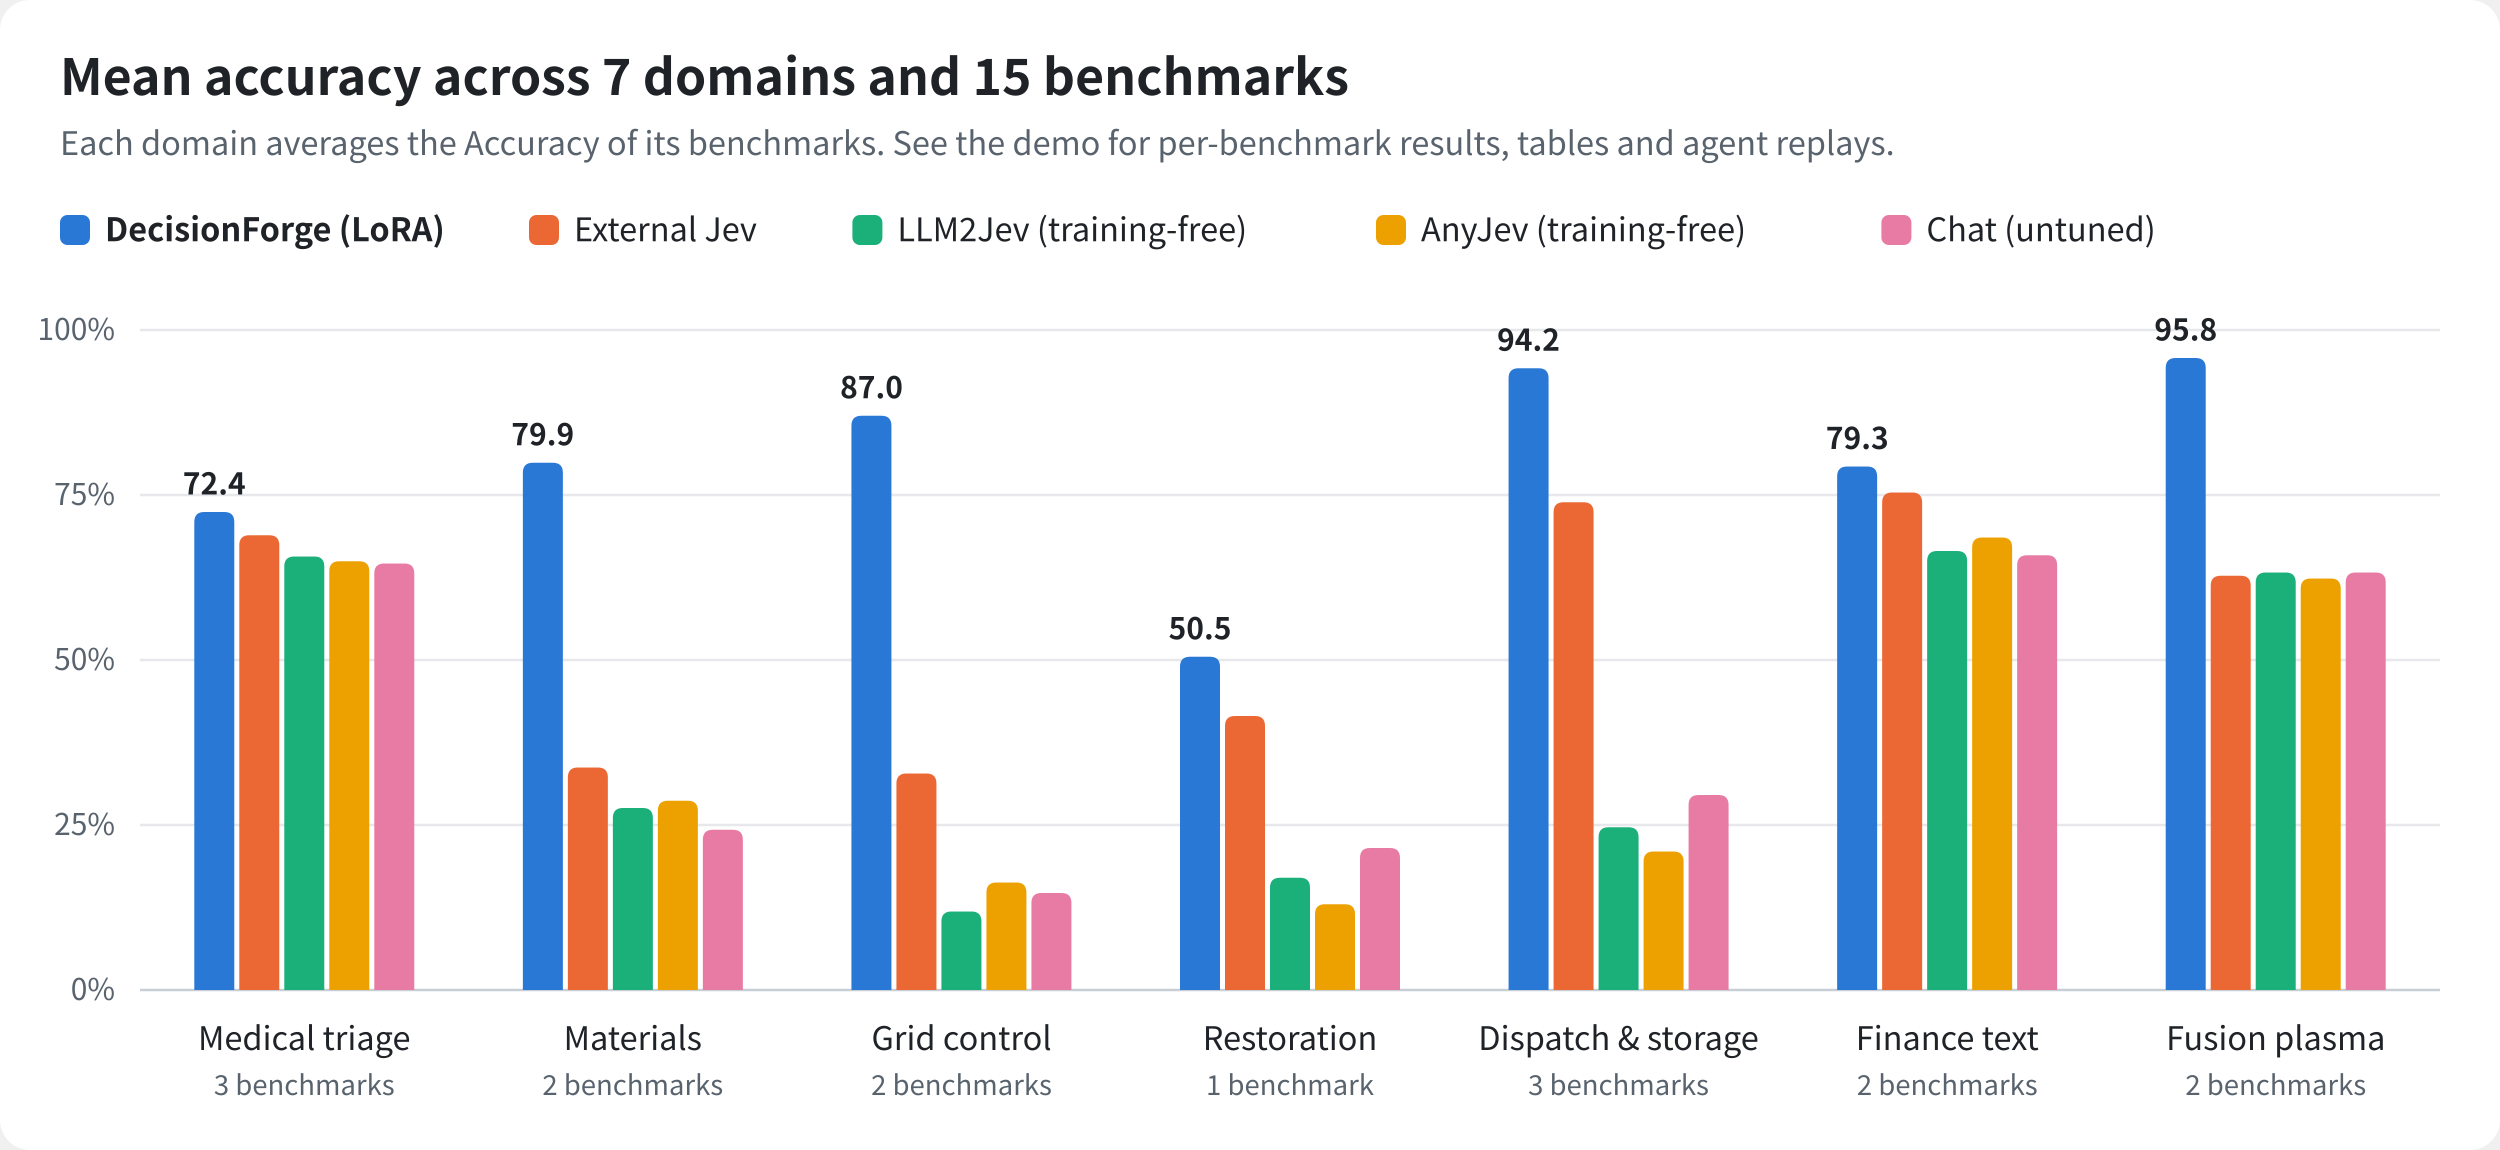
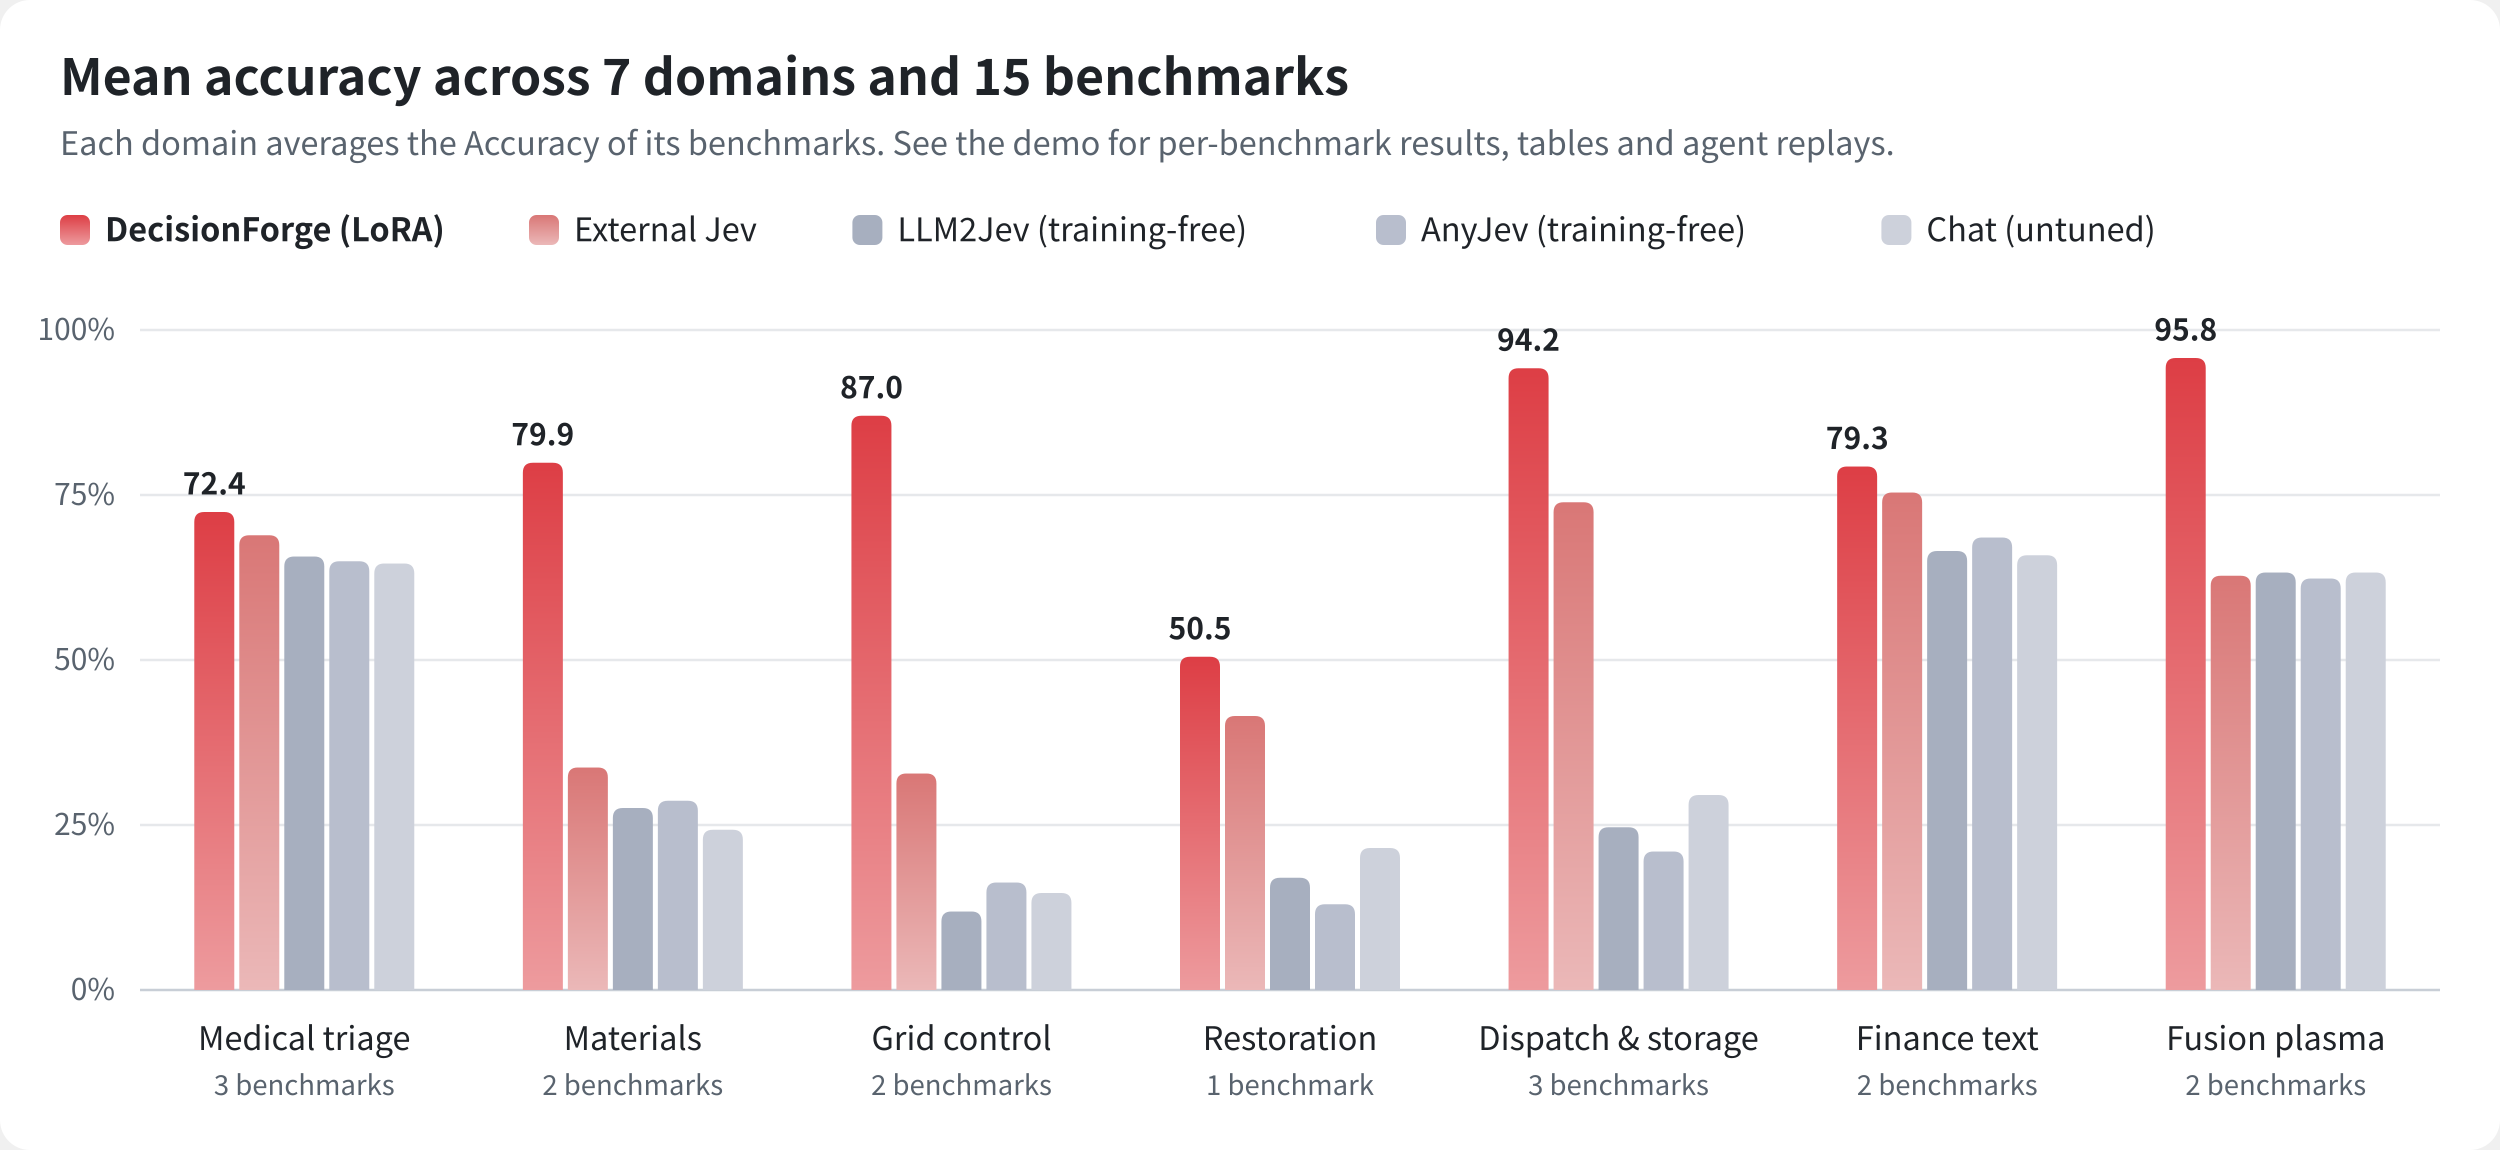
<svg xmlns="http://www.w3.org/2000/svg" width="1000" height="460" viewBox="0 0 1000 460" role="img" aria-labelledby="t d">
+   <defs>
+     <linearGradient id="method-lora" x1="0" y1="0" x2="0" y2="1">
+       <stop offset="0" stop-color="#dd3e45" />
+       <stop offset="1" stop-color="#ed9b9e" />
+     </linearGradient>
+     <linearGradient id="method-jev" x1="0" y1="0" x2="0" y2="1">
+       <stop offset="0" stop-color="#d97776" />
+       <stop offset="1" stop-color="#ebb8b8" />
+     </linearGradient>
+   </defs>
  <rect width="1000" height="460" rx="12" fill="#ffffff" />
  <g font-family="-apple-system, BlinkMacSystemFont, 'Segoe UI', 'PingFang SC', 'Hiragino Sans GB', 'Noto Sans CJK SC', 'Microsoft YaHei', sans-serif">
    <text x="24" y="38" font-size="20" font-weight="600" fill="#1f2328">Mean accuracy across 7 domains and 15 benchmarks</text>
    <text x="24" y="62" font-size="13" fill="#59636e">Each domain averages the Accuracy of its benchmarks. See the demo for per-benchmark results, tables and agent replays.</text>
-     <rect x="24" y="86" width="12" height="12" rx="3" fill="#2a78d6" />
+     <rect x="24" y="86" width="12" height="12" rx="3" fill="url(#method-lora)" />
    <text x="42" y="96.5" font-size="13" fill="#1f2328" font-weight="600">DecisionForge (LoRA)</text>
-     <rect x="211.6" y="86" width="12" height="12" rx="3" fill="#eb6834" />
+     <rect x="211.6" y="86" width="12" height="12" rx="3" fill="url(#method-jev)" />
    <text x="229.6" y="96.5" font-size="13" fill="#1f2328">External Jev</text>
-     <rect x="340.96" y="86" width="12" height="12" rx="3" fill="#1baf7a" />
+     <rect x="340.96" y="86" width="12" height="12" rx="3" fill="#a7afbf" />
    <text x="358.96" y="96.5" font-size="13" fill="#1f2328">LLM2Jev (training-free)</text>
-     <rect x="550.4" y="86" width="12" height="12" rx="3" fill="#eda100" />
+     <rect x="550.4" y="86" width="12" height="12" rx="3" fill="#b8becd" />
    <text x="568.4" y="96.5" font-size="13" fill="#1f2328">AnyJev (training-free)</text>
-     <rect x="752.56" y="86" width="12" height="12" rx="3" fill="#e87ba4" />
+     <rect x="752.56" y="86" width="12" height="12" rx="3" fill="#cdd1db" />
    <text x="770.56" y="96.5" font-size="13" fill="#1f2328">Chat (untuned)</text>
    <line x1="56" x2="976" y1="396.0" y2="396.0" stroke="#c8ced6" stroke-width="1" />
    <text x="46" y="400.0" font-size="12" text-anchor="end" fill="#59636e">0%</text>
    <line x1="56" x2="976" y1="330.0" y2="330.0" stroke="#e6e8eb" stroke-width="1" />
    <text x="46" y="334.0" font-size="12" text-anchor="end" fill="#59636e">25%</text>
    <line x1="56" x2="976" y1="264.0" y2="264.0" stroke="#e6e8eb" stroke-width="1" />
    <text x="46" y="268.0" font-size="12" text-anchor="end" fill="#59636e">50%</text>
    <line x1="56" x2="976" y1="198.0" y2="198.0" stroke="#e6e8eb" stroke-width="1" />
    <text x="46" y="202.0" font-size="12" text-anchor="end" fill="#59636e">75%</text>
    <line x1="56" x2="976" y1="132.0" y2="132.0" stroke="#e6e8eb" stroke-width="1" />
    <text x="46" y="136.0" font-size="12" text-anchor="end" fill="#59636e">100%</text>
-     <path d="M77.714 396V208.8Q77.714 204.8 81.714 204.8H89.714Q93.714 204.8 93.714 208.8V396Z" fill="#2a78d6" />
-     <path d="M95.714 396V218.1Q95.714 214.1 99.714 214.1H107.714Q111.714 214.1 111.714 218.1V396Z" fill="#eb6834" />
-     <path d="M113.714 396V226.6Q113.714 222.6 117.714 222.6H125.714Q129.714 222.6 129.714 226.6V396Z" fill="#1baf7a" />
-     <path d="M131.714 396V228.5Q131.714 224.5 135.714 224.5H143.714Q147.714 224.5 147.714 228.5V396Z" fill="#eda100" />
-     <path d="M149.714 396V229.4Q149.714 225.4 153.714 225.4H161.714Q165.714 225.4 165.714 229.4V396Z" fill="#e87ba4" />
+     <path d="M77.714 396V208.8Q77.714 204.8 81.714 204.8H89.714Q93.714 204.8 93.714 208.8V396Z" fill="url(#method-lora)" />
+     <path d="M95.714 396V218.1Q95.714 214.1 99.714 214.1H107.714Q111.714 214.1 111.714 218.1V396Z" fill="url(#method-jev)" />
+     <path d="M113.714 396V226.6Q113.714 222.6 117.714 222.6H125.714Q129.714 222.6 129.714 226.6V396Z" fill="#a7afbf" />
+     <path d="M131.714 396V228.5Q131.714 224.5 135.714 224.5H143.714Q147.714 224.5 147.714 228.5V396Z" fill="#b8becd" />
+     <path d="M149.714 396V229.4Q149.714 225.4 153.714 225.4H161.714Q165.714 225.4 165.714 229.4V396Z" fill="#cdd1db" />
    <text x="85.7" y="197.8" font-size="12" font-weight="600" text-anchor="middle" fill="#1f2328">72.4</text>
    <text x="121.7" y="420" font-size="13" text-anchor="middle" fill="#1f2328">Medical triage</text>
    <text x="121.7" y="438" font-size="11" text-anchor="middle" fill="#59636e">3 benchmarks</text>
-     <path d="M209.143 396V189.1Q209.143 185.1 213.143 185.1H221.143Q225.143 185.1 225.143 189.1V396Z" fill="#2a78d6" />
-     <path d="M227.143 396V311.0Q227.143 307.0 231.143 307.0H239.143Q243.143 307.0 243.143 311.0V396Z" fill="#eb6834" />
-     <path d="M245.143 396V327.2Q245.143 323.2 249.143 323.2H257.143Q261.143 323.2 261.143 327.2V396Z" fill="#1baf7a" />
-     <path d="M263.143 396V324.3Q263.143 320.3 267.143 320.3H275.143Q279.143 320.3 279.143 324.3V396Z" fill="#eda100" />
-     <path d="M281.143 396V335.9Q281.143 331.9 285.143 331.9H293.143Q297.143 331.9 297.143 335.9V396Z" fill="#e87ba4" />
+     <path d="M209.143 396V189.1Q209.143 185.1 213.143 185.1H221.143Q225.143 185.1 225.143 189.1V396Z" fill="url(#method-lora)" />
+     <path d="M227.143 396V311.0Q227.143 307.0 231.143 307.0H239.143Q243.143 307.0 243.143 311.0V396Z" fill="url(#method-jev)" />
+     <path d="M245.143 396V327.2Q245.143 323.2 249.143 323.2H257.143Q261.143 323.2 261.143 327.2V396Z" fill="#a7afbf" />
+     <path d="M263.143 396V324.3Q263.143 320.3 267.143 320.3H275.143Q279.143 320.3 279.143 324.3V396Z" fill="#b8becd" />
+     <path d="M281.143 396V335.9Q281.143 331.9 285.143 331.9H293.143Q297.143 331.9 297.143 335.9V396Z" fill="#cdd1db" />
    <text x="217.1" y="178.1" font-size="12" font-weight="600" text-anchor="middle" fill="#1f2328">79.9</text>
    <text x="253.1" y="420" font-size="13" text-anchor="middle" fill="#1f2328">Materials</text>
    <text x="253.1" y="438" font-size="11" text-anchor="middle" fill="#59636e">2 benchmarks</text>
-     <path d="M340.571 396V170.3Q340.571 166.3 344.571 166.3H352.571Q356.571 166.3 356.571 170.3V396Z" fill="#2a78d6" />
-     <path d="M358.571 396V313.4Q358.571 309.4 362.571 309.4H370.571Q374.571 309.4 374.571 313.4V396Z" fill="#eb6834" />
-     <path d="M376.571 396V368.6Q376.571 364.6 380.571 364.6H388.571Q392.571 364.6 392.571 368.6V396Z" fill="#1baf7a" />
-     <path d="M394.571 396V357.0Q394.571 353.0 398.571 353.0H406.571Q410.571 353.0 410.571 357.0V396Z" fill="#eda100" />
-     <path d="M412.571 396V361.2Q412.571 357.2 416.571 357.2H424.571Q428.571 357.2 428.571 361.2V396Z" fill="#e87ba4" />
+     <path d="M340.571 396V170.3Q340.571 166.3 344.571 166.3H352.571Q356.571 166.3 356.571 170.3V396Z" fill="url(#method-lora)" />
+     <path d="M358.571 396V313.4Q358.571 309.4 362.571 309.4H370.571Q374.571 309.4 374.571 313.4V396Z" fill="url(#method-jev)" />
+     <path d="M376.571 396V368.6Q376.571 364.6 380.571 364.6H388.571Q392.571 364.6 392.571 368.6V396Z" fill="#a7afbf" />
+     <path d="M394.571 396V357.0Q394.571 353.0 398.571 353.0H406.571Q410.571 353.0 410.571 357.0V396Z" fill="#b8becd" />
+     <path d="M412.571 396V361.2Q412.571 357.2 416.571 357.2H424.571Q428.571 357.2 428.571 361.2V396Z" fill="#cdd1db" />
    <text x="348.6" y="159.3" font-size="12" font-weight="600" text-anchor="middle" fill="#1f2328">87.0</text>
    <text x="384.6" y="420" font-size="13" text-anchor="middle" fill="#1f2328">Grid control</text>
    <text x="384.6" y="438" font-size="11" text-anchor="middle" fill="#59636e">2 benchmarks</text>
-     <path d="M472 396V266.7Q472 262.7 476 262.7H484Q488 262.7 488 266.7V396Z" fill="#2a78d6" />
-     <path d="M490 396V290.4Q490 286.4 494 286.4H502Q506 286.4 506 290.4V396Z" fill="#eb6834" />
-     <path d="M508 396V355.1Q508 351.1 512 351.1H520Q524 351.1 524 355.1V396Z" fill="#1baf7a" />
-     <path d="M526 396V365.7Q526 361.7 530 361.7H538Q542 361.7 542 365.7V396Z" fill="#eda100" />
-     <path d="M544 396V343.2Q544 339.2 548 339.2H556Q560 339.2 560 343.2V396Z" fill="#e87ba4" />
+     <path d="M472 396V266.7Q472 262.7 476 262.7H484Q488 262.7 488 266.7V396Z" fill="url(#method-lora)" />
+     <path d="M490 396V290.4Q490 286.4 494 286.4H502Q506 286.4 506 290.4V396Z" fill="url(#method-jev)" />
+     <path d="M508 396V355.1Q508 351.1 512 351.1H520Q524 351.1 524 355.1V396Z" fill="#a7afbf" />
+     <path d="M526 396V365.7Q526 361.7 530 361.7H538Q542 361.7 542 365.7V396Z" fill="#b8becd" />
+     <path d="M544 396V343.2Q544 339.2 548 339.2H556Q560 339.2 560 343.2V396Z" fill="#cdd1db" />
    <text x="480.0" y="255.7" font-size="12" font-weight="600" text-anchor="middle" fill="#1f2328">50.5</text>
    <text x="516.0" y="420" font-size="13" text-anchor="middle" fill="#1f2328">Restoration</text>
    <text x="516.0" y="438" font-size="11" text-anchor="middle" fill="#59636e">1 benchmark</text>
-     <path d="M603.429 396V151.3Q603.429 147.3 607.429 147.3H615.429Q619.429 147.3 619.429 151.3V396Z" fill="#2a78d6" />
-     <path d="M621.429 396V204.9Q621.429 200.9 625.429 200.9H633.429Q637.429 200.9 637.429 204.9V396Z" fill="#eb6834" />
-     <path d="M639.429 396V334.9Q639.429 330.9 643.429 330.9H651.429Q655.429 330.9 655.429 334.9V396Z" fill="#1baf7a" />
-     <path d="M657.429 396V344.6Q657.429 340.6 661.429 340.6H669.429Q673.429 340.6 673.429 344.6V396Z" fill="#eda100" />
-     <path d="M675.429 396V322.0Q675.429 318.0 679.429 318.0H687.429Q691.429 318.0 691.429 322.0V396Z" fill="#e87ba4" />
+     <path d="M603.429 396V151.3Q603.429 147.3 607.429 147.3H615.429Q619.429 147.3 619.429 151.3V396Z" fill="url(#method-lora)" />
+     <path d="M621.429 396V204.9Q621.429 200.9 625.429 200.9H633.429Q637.429 200.9 637.429 204.9V396Z" fill="url(#method-jev)" />
+     <path d="M639.429 396V334.9Q639.429 330.9 643.429 330.9H651.429Q655.429 330.9 655.429 334.9V396Z" fill="#a7afbf" />
+     <path d="M657.429 396V344.6Q657.429 340.6 661.429 340.6H669.429Q673.429 340.6 673.429 344.6V396Z" fill="#b8becd" />
+     <path d="M675.429 396V322.0Q675.429 318.0 679.429 318.0H687.429Q691.429 318.0 691.429 322.0V396Z" fill="#cdd1db" />
    <text x="611.4" y="140.3" font-size="12" font-weight="600" text-anchor="middle" fill="#1f2328">94.2</text>
    <text x="647.4" y="420" font-size="13" text-anchor="middle" fill="#1f2328">Dispatch &amp; storage</text>
    <text x="647.4" y="438" font-size="11" text-anchor="middle" fill="#59636e">3 benchmarks</text>
-     <path d="M734.857 396V190.6Q734.857 186.6 738.857 186.6H746.857Q750.857 186.6 750.857 190.6V396Z" fill="#2a78d6" />
-     <path d="M752.857 396V201.0Q752.857 197.0 756.857 197.0H764.857Q768.857 197.0 768.857 201.0V396Z" fill="#eb6834" />
-     <path d="M770.857 396V224.4Q770.857 220.4 774.857 220.4H782.857Q786.857 220.4 786.857 224.4V396Z" fill="#1baf7a" />
-     <path d="M788.857 396V219.0Q788.857 215.0 792.857 215.0H800.857Q804.857 215.0 804.857 219.0V396Z" fill="#eda100" />
-     <path d="M806.857 396V226.1Q806.857 222.1 810.857 222.1H818.857Q822.857 222.1 822.857 226.1V396Z" fill="#e87ba4" />
+     <path d="M734.857 396V190.6Q734.857 186.6 738.857 186.6H746.857Q750.857 186.6 750.857 190.6V396Z" fill="url(#method-lora)" />
+     <path d="M752.857 396V201.0Q752.857 197.0 756.857 197.0H764.857Q768.857 197.0 768.857 201.0V396Z" fill="url(#method-jev)" />
+     <path d="M770.857 396V224.4Q770.857 220.4 774.857 220.4H782.857Q786.857 220.4 786.857 224.4V396Z" fill="#a7afbf" />
+     <path d="M788.857 396V219.0Q788.857 215.0 792.857 215.0H800.857Q804.857 215.0 804.857 219.0V396Z" fill="#b8becd" />
+     <path d="M806.857 396V226.1Q806.857 222.1 810.857 222.1H818.857Q822.857 222.1 822.857 226.1V396Z" fill="#cdd1db" />
    <text x="742.9" y="179.6" font-size="12" font-weight="600" text-anchor="middle" fill="#1f2328">79.3</text>
    <text x="778.9" y="420" font-size="13" text-anchor="middle" fill="#1f2328">Finance text</text>
    <text x="778.9" y="438" font-size="11" text-anchor="middle" fill="#59636e">2 benchmarks</text>
-     <path d="M866.286 396V147.2Q866.286 143.2 870.286 143.2H878.286Q882.286 143.2 882.286 147.2V396Z" fill="#2a78d6" />
-     <path d="M884.286 396V234.3Q884.286 230.3 888.286 230.3H896.286Q900.286 230.3 900.286 234.3V396Z" fill="#eb6834" />
-     <path d="M902.286 396V233.0Q902.286 229.0 906.286 229.0H914.286Q918.286 229.0 918.286 233.0V396Z" fill="#1baf7a" />
-     <path d="M920.286 396V235.4Q920.286 231.4 924.286 231.4H932.286Q936.286 231.4 936.286 235.4V396Z" fill="#eda100" />
-     <path d="M938.286 396V233.0Q938.286 229.0 942.286 229.0H950.286Q954.286 229.0 954.286 233.0V396Z" fill="#e87ba4" />
+     <path d="M866.286 396V147.2Q866.286 143.2 870.286 143.2H878.286Q882.286 143.2 882.286 147.2V396Z" fill="url(#method-lora)" />
+     <path d="M884.286 396V234.3Q884.286 230.3 888.286 230.3H896.286Q900.286 230.3 900.286 234.3V396Z" fill="url(#method-jev)" />
+     <path d="M902.286 396V233.0Q902.286 229.0 906.286 229.0H914.286Q918.286 229.0 918.286 233.0V396Z" fill="#a7afbf" />
+     <path d="M920.286 396V235.4Q920.286 231.4 924.286 231.4H932.286Q936.286 231.4 936.286 235.4V396Z" fill="#b8becd" />
+     <path d="M938.286 396V233.0Q938.286 229.0 942.286 229.0H950.286Q954.286 229.0 954.286 233.0V396Z" fill="#cdd1db" />
    <text x="874.3" y="136.2" font-size="12" font-weight="600" text-anchor="middle" fill="#1f2328">95.8</text>
    <text x="910.3" y="420" font-size="13" text-anchor="middle" fill="#1f2328">Fusion plasma</text>
    <text x="910.3" y="438" font-size="11" text-anchor="middle" fill="#59636e">2 benchmarks</text>
  </g>
</svg>
